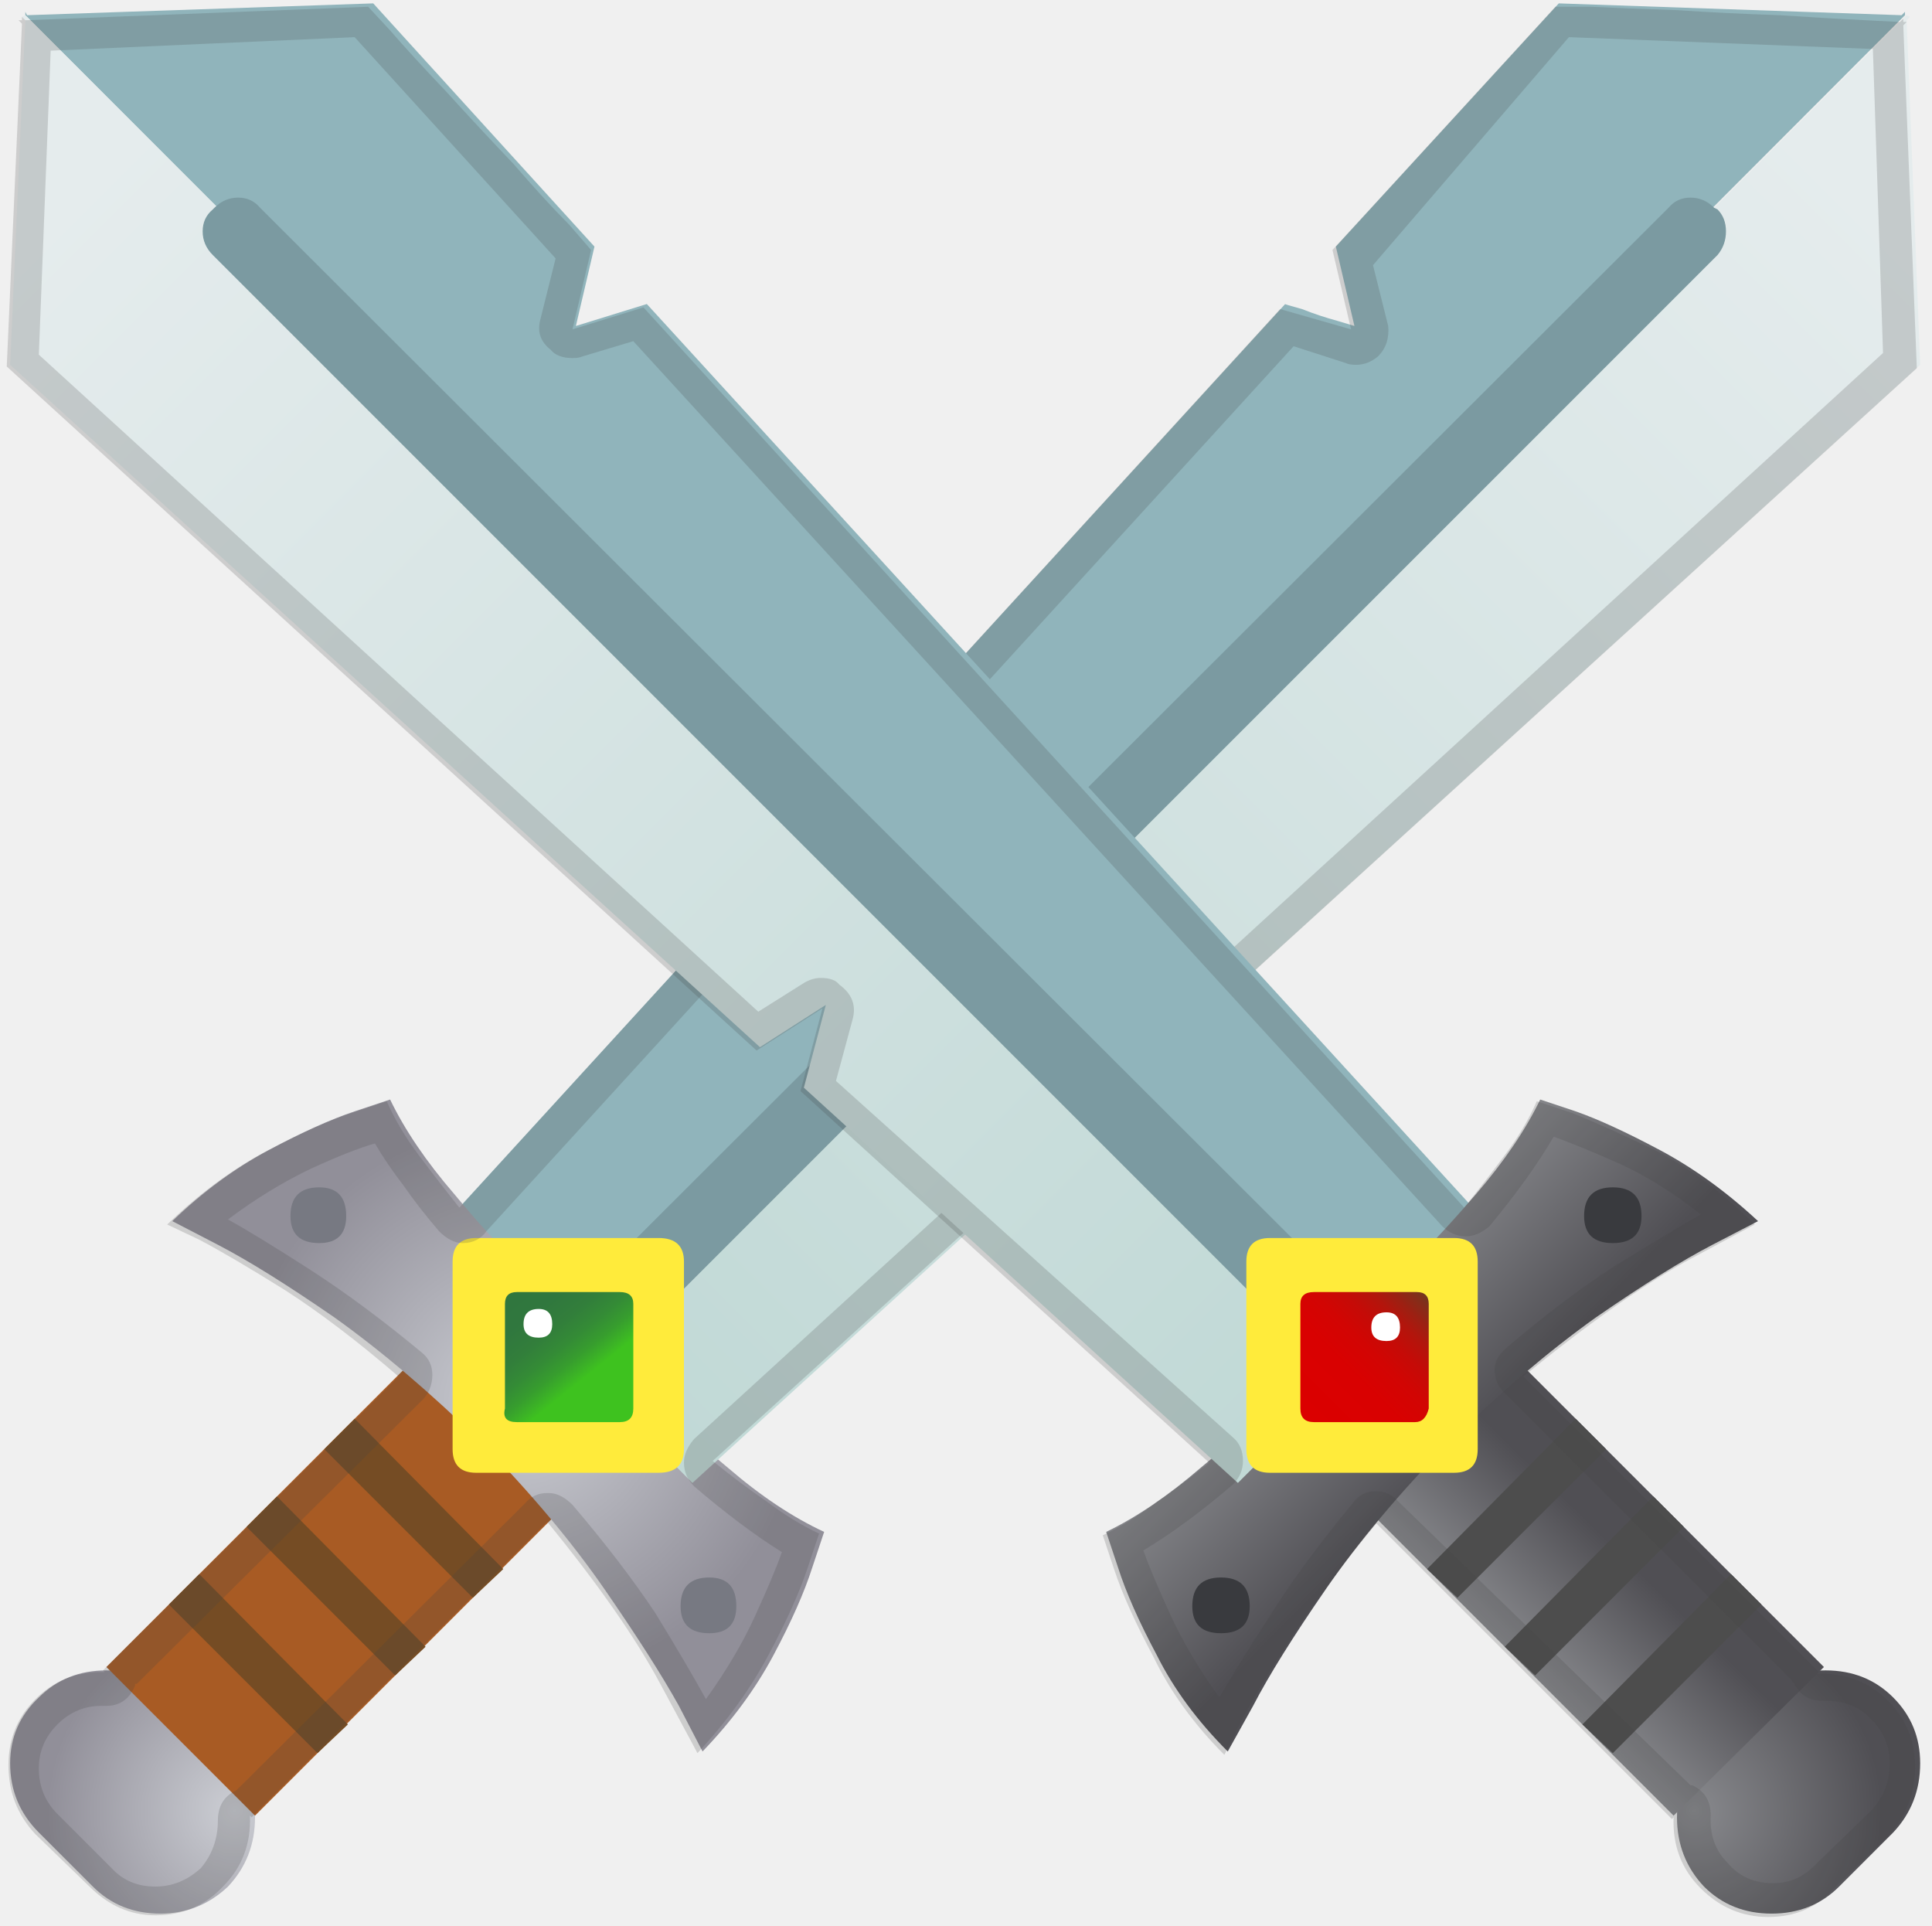
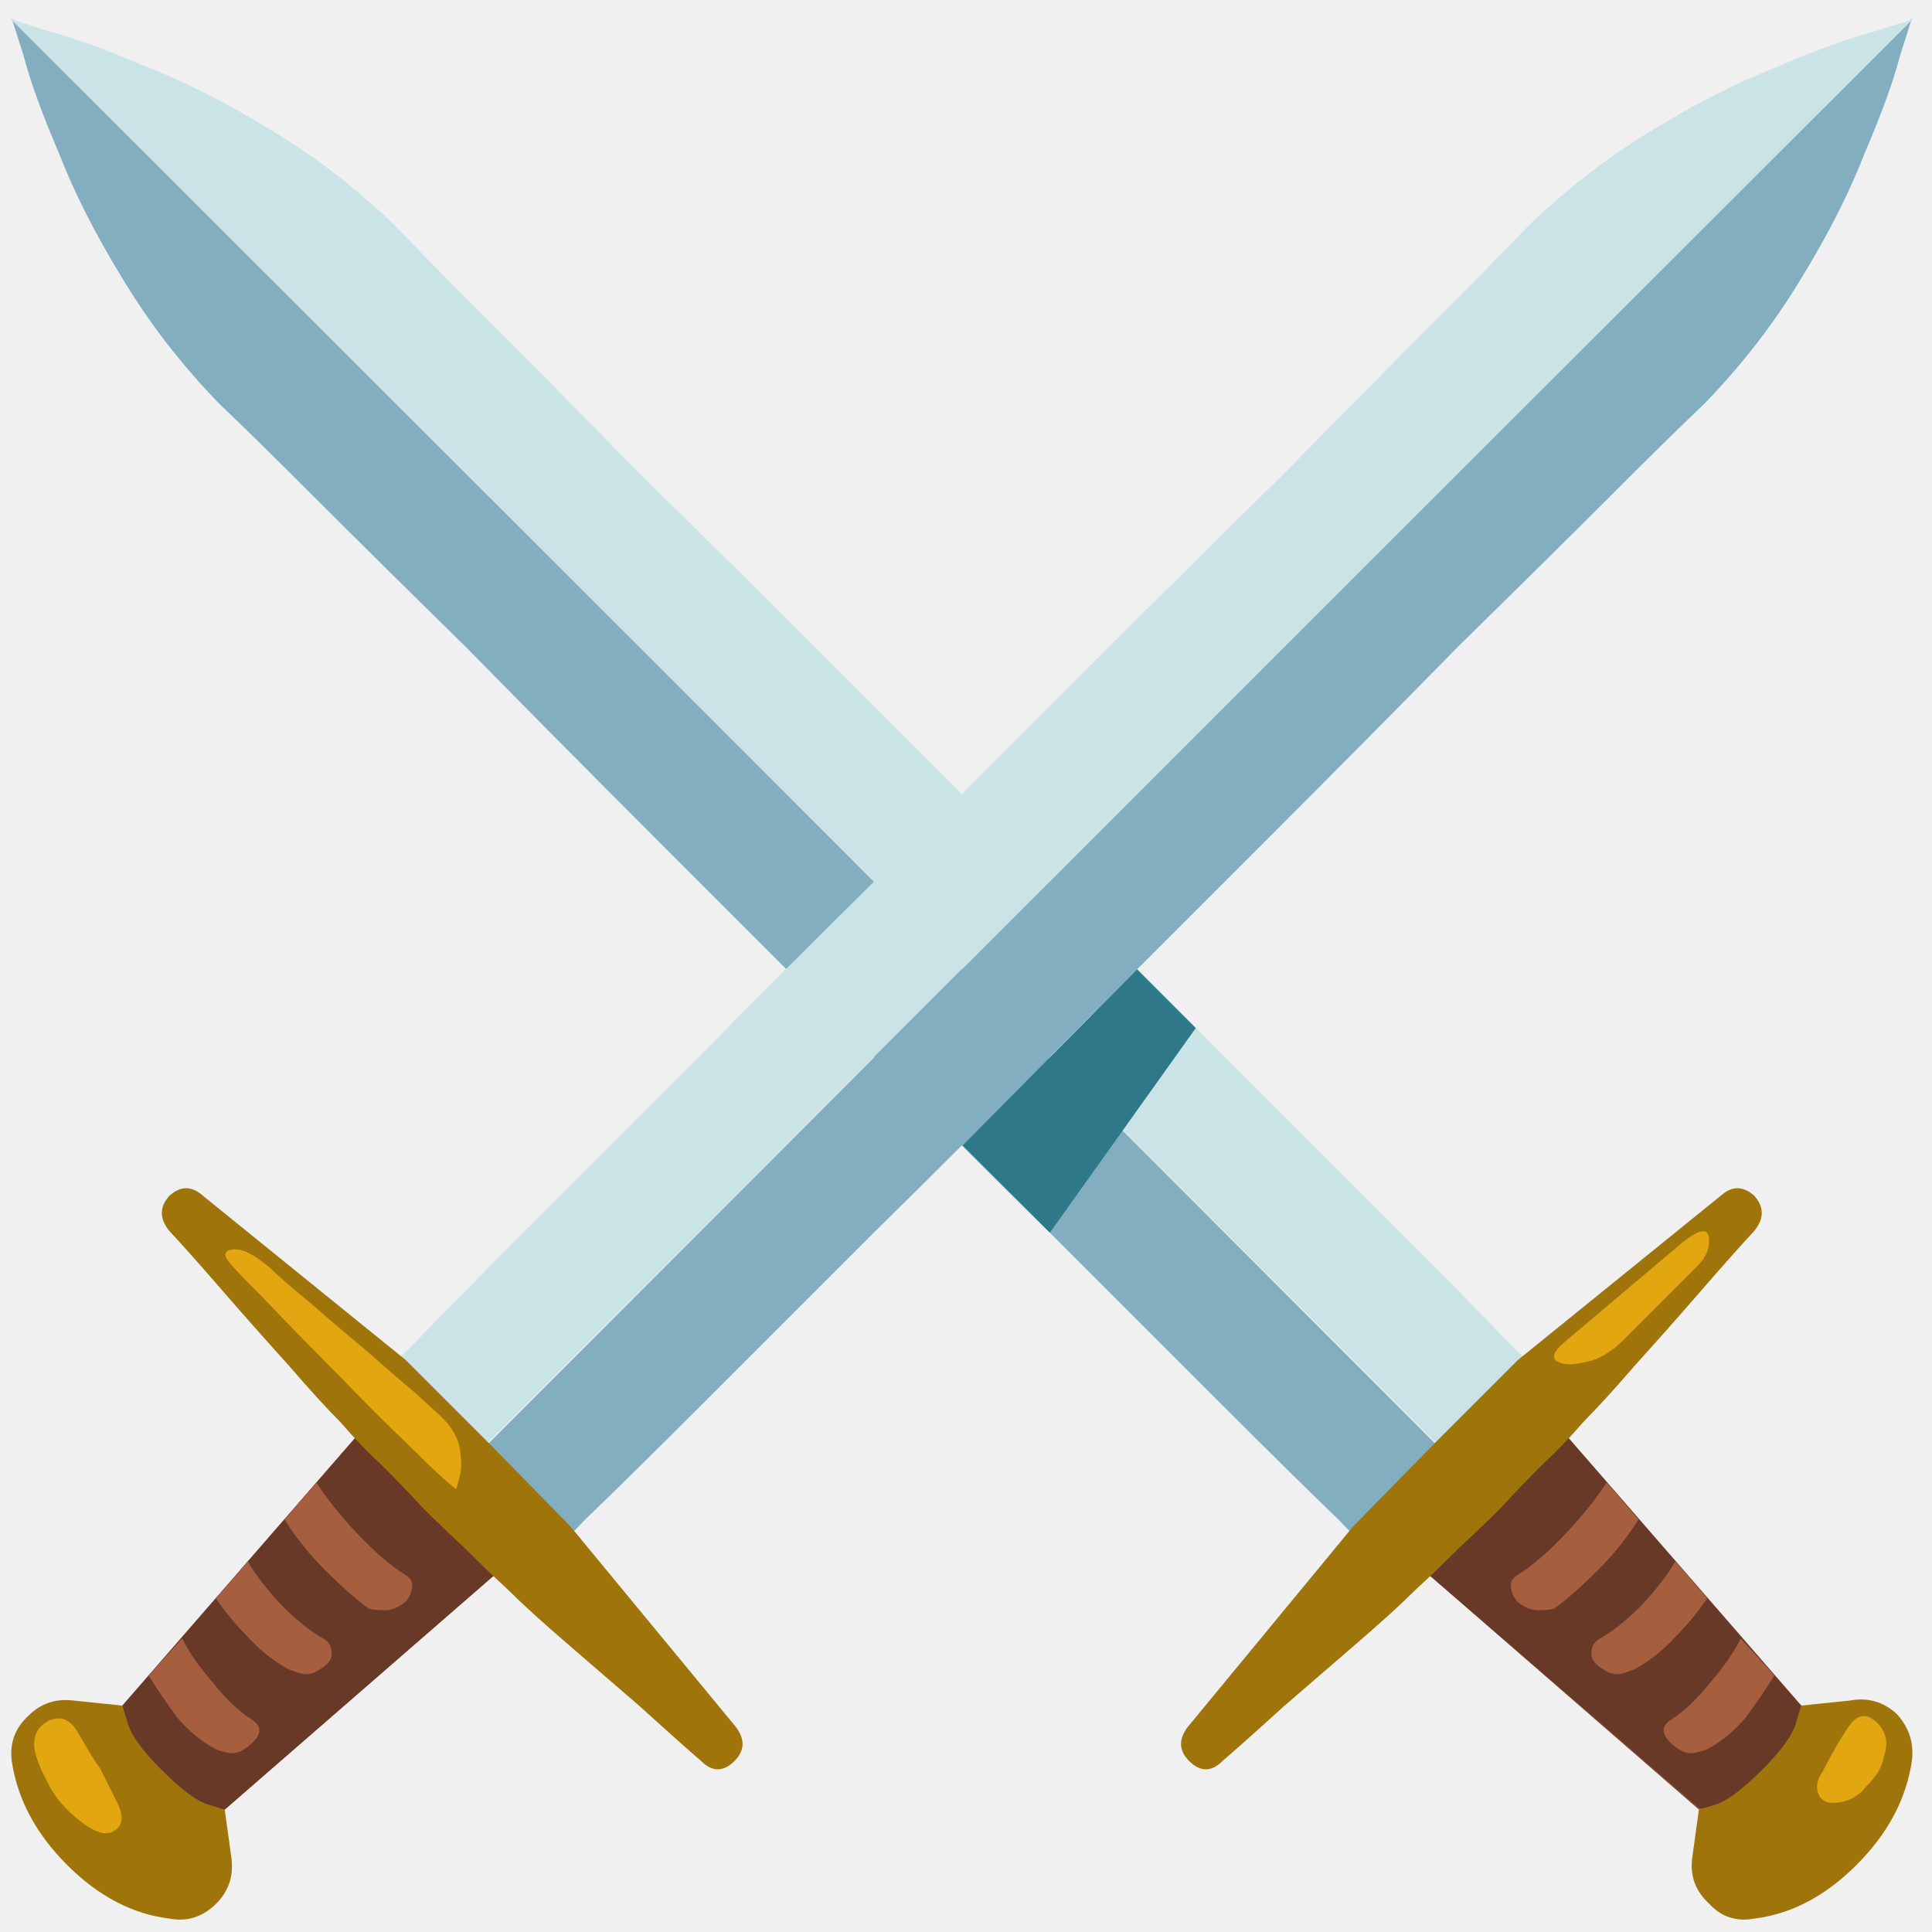
- <svg xmlns="http://www.w3.org/2000/svg" width="286" height="285" preserveAspectRatio="xMinYMin slice" viewBox="17 -55 286 285" version="1.1">
-   <defs>
-     <radialGradient id="gradient_0" spreadMethod="pad" gradientUnits="userSpaceOnUse" fx="-254" fy="39" fr="0" cx="-254" cy="39" r="111" gradientTransform="matrix(-0.7071,0.7071,0.7071,0.7071,0,0)">
-       <stop offset="0%" stop-color="#CCCED4" />
-       <stop offset="100%" stop-color="#918F99" />
-     </radialGradient>
-     <radialGradient id="gradient_1" spreadMethod="pad" gradientUnits="userSpaceOnUse" fx="-203" fy="330" fr="0" cx="-203" cy="330" r="165" gradientTransform="matrix(-0.7071,0.7071,0.7071,0.7071,0,0)">
-       <stop offset="0%" stop-color="#CCCED4" />
-       <stop offset="100%" stop-color="#918F99" />
-     </radialGradient>
-     <linearGradient id="gradient_2" spreadMethod="pad" gradientUnits="userSpaceOnUse" x1="1184" y1="791" x2="425.5" y2="32.5">
-       <stop offset="0%" stop-color="#E5ECED" />
-       <stop offset="100%" stop-color="#BFD8D5" />
-     </linearGradient>
-     <linearGradient id="gradient_3" spreadMethod="pad" gradientUnits="userSpaceOnUse" x1="362" y1="170" x2="414.608" y2="104.488">
-       <stop offset="0%" stop-color="#30753F" />
-       <stop offset="41%" stop-color="#30773E" />
-       <stop offset="59%" stop-color="#327E3B" />
-       <stop offset="73%" stop-color="#348B36" />
-       <stop offset="85%" stop-color="#379D2E" />
-       <stop offset="95%" stop-color="#3CB525" />
-       <stop offset="100%" stop-color="#3EC21F" />
-     </linearGradient>
-     <radialGradient id="gradient_4" spreadMethod="pad" gradientUnits="userSpaceOnUse" fx="650" fy="-865" fr="0" cx="650" cy="-865" r="111" gradientTransform="matrix(0.7071,0.7071,-0.7071,0.7071,0,0)">
-       <stop offset="0%" stop-color="#88898D" />
-       <stop offset="100%" stop-color="#504F54" />
-     </radialGradient>
-     <linearGradient id="gradient_5" spreadMethod="pad" gradientUnits="userSpaceOnUse" x1="967" y1="-63" x2="1028.492" y2="-0.5">
-       <stop offset="0%" stop-color="#88898D" />
-       <stop offset="100%" stop-color="#504F54" />
-     </linearGradient>
-     <linearGradient id="gradient_6" spreadMethod="pad" gradientUnits="userSpaceOnUse" x1="847" y1="145" x2="931.5" y2="61.506">
-       <stop offset="0%" stop-color="#88898D" />
-       <stop offset="100%" stop-color="#504F54" />
-     </linearGradient>
-     <linearGradient id="gradient_7" spreadMethod="pad" gradientUnits="userSpaceOnUse" x1="95" y1="791" x2="852.5" y2="32.501">
-       <stop offset="0%" stop-color="#E5ECED" />
-       <stop offset="100%" stop-color="#BFD8D5" />
-     </linearGradient>
-     <linearGradient id="gradient_8" spreadMethod="pad" gradientUnits="userSpaceOnUse" x1="839" y1="81" x2="911.5" y2="153.5">
-       <stop offset="0%" stop-color="#DB0000" />
-       <stop offset="38%" stop-color="#D90101" />
-       <stop offset="55%" stop-color="#D20503" />
-       <stop offset="68%" stop-color="#C50B07" />
-       <stop offset="79%" stop-color="#B3150C" />
-       <stop offset="88%" stop-color="#9B2113" />
-       <stop offset="97%" stop-color="#7F301B" />
-       <stop offset="100%" stop-color="#72361F" />
-     </linearGradient>
-   </defs>
-   <path d="M91,-165 q-17,17 -17,41 q0,23 17,39 q16,16 40,16 q23,0 40,-16 l32,-32 q16,-16 16,-39 q0,-24 -16,-41 q-17,-16 -40,-16 q-24,0 -40,16 l-32,32 Z" fill="url(#gradient_0)" transform="matrix(0.25,0,0,-0.25,0,175)" />
-   <path d="M131,-67 l88,-88 l185,185 l-88,88 l-185,-185 Z" fill="#A85B24" transform="matrix(0.25,0,0,-0.25,0,175)" />
-   <path d="M870,727 q0,0 -10,3 q-11,3 -21,7 q-11,3 -10,3 l-501,-548 l75,-75 l793,794 v2 l-2,-2 l-203,7 l-132,-144 l11,-47 Z" fill="#90B4BB" transform="matrix(0.25,0,0,-0.25,0,175)" />
-   <path d="M170,197 q0,0 27,-14 q27,-14 69,-43 q42,-30 87,-74 q44,-45 73,-87 q29,-42 44,-69 q14,-27 14,-27 q26,27 42,57 q16,30 23,52 q7,21 7,21 q-28,13 -57,38 q-29,24 -51,47 q-22,23 -29,31 q0,0 0,1 q-1,0 -2,1 q-1,0 -1,1 q-1,1 -1,1 q-8,7 -31,29 q-23,22 -47,51 q-25,29 -38,56 q0,0 -21,-7 q-21,-7 -51,-23 q-30,-16 -57,-42 Z" fill="url(#gradient_1)" transform="matrix(0.25,0,0,-0.25,0,175)" />
-   <path d="M1199,910 l-2,1 l-794,-794 l75,-75 l257,234 l-13,49 l39,-25 l444,404 l-8,204 l2,2 Z" fill="url(#gradient_2)" transform="matrix(0.25,0,0,-0.25,0,175)" />
-   <path d="M436,151 q-6,6 -6,14 q0,8 6,13 l620,619 q5,6 13,6 q8,0 14,-6 l2,-1 q5,-5 5,-13 q0,-8 -5,-14 l-620,-620 q-6,-5 -14,-5 q-8,0 -13,5 l-2,2 Z" fill="#7B9AA1" transform="matrix(0.25,0,0,-0.25,0,175)" />
-   <path d="M350,48 q-14,0 -14,14 v111 q0,14 14,14 h108 q15,0 15,-14 v-111 q0,-14 -15,-14 h-108 Z" fill="#FFEB3B" transform="matrix(0.25,0,0,-0.25,0,175)" />
-   <path d="M374,78 q-9,0 -7,8 v62 q0,7 7,7 h61 q8,0 8,-7 v-62 q0,-8 -8,-8 h-61 Z" fill="url(#gradient_3)" transform="matrix(0.25,0,0,-0.25,0,175)" />
-   <path d="M504,-31 q0,17 -16,17 q-17,0 -17,-17 q0,-16 17,-16 q16,0 16,16 Z M273,200 q0,17 -16,17 q-17,0 -17,-17 q0,-16 17,-16 q16,0 16,16 Z" fill="#777982" transform="matrix(0.25,0,0,-0.25,0,175)" />
-   <path d="M348,-26 l18,17 l-88,89 l-18,-18 l88,-88 Z M302,-72 l18,17 l-88,89 l-18,-18 l88,-88 Z M256,-118 l18,17 l-88,89 l-18,-18 l88,-88 Z" fill="#754C24" transform="matrix(0.25,0,0,-0.25,0,175)" />
-   <path d="M997,898 l-116,-135 l9,-36 q1,-11 -6,-18 q-6,-5 -13,-5 q-4,0 -6,1 l-31,10 l-478,-524 q-5,-7 -14,-7 q-7,0 -14,7 q-12,14 -21,27 q-10,13 -17,25 q-14,-4 -38,-15 q-25,-12 -49,-30 q18,-10 49,-30 q31,-20 66,-49 q6,-5 6,-13 q0,-8 -5,-14 l-170,-169 q-1,0 -1,0 q0,-1 0,-1 q-5,-12 -17,-12 h-1 h-2 q-15,0 -26,-11 q-11,-11 -11,-26 q0,-16 11,-27 l32,-32 q10,-11 26,-11 q15,0 27,11 q10,12 10,28 q0,13 11,18 q0,0 1,1 l170,169 q5,6 13,6 h1 q7,0 14,-7 q29,-34 49,-64 q19,-31 30,-51 q18,25 29,49 q11,24 16,38 q-24,15 -52,39 q-6,6 -6,14 q0,7 6,14 l233,213 l-11,37 q-1,13 8,20 q5,4 11,4 q6,0 10,-3 l28,-17 l425,389 l-6,180 l-180,7 Z M989,916 q0,0 21,0 q20,-1 51,-2 q30,-2 61,-3 q30,-2 51,-3 q20,-1 20,-1 l2,2 v-2 h2 l-2,-2 l8,-203 l-444,-404 l-39,24 l12,-47 l-242,-220 q16,-13 32,-24 q16,-12 31,-19 q0,0 -7,-21 q-7,-21 -23,-51 q-16,-30 -42,-58 q0,0 -22,41 q-22,41 -67,96 l-175,-175 l-1,1 q1,-25 -16,-42 q-16,-17 -40,-17 q-22,0 -39,17 l-32,31 q-16,17 -16,41 q0,23 16,39 q16,16 39,16 h2 l-1,1 l175,174 q-36,31 -67,51 q-32,20 -51,30 q-19,9 -19,9 q28,27 58,43 q30,16 51,23 q21,7 21,7 q7,-16 19,-32 q12,-16 24,-31 l486,532 l42,-12 l-11,47 l132,144 Z" fill="#424242" fill-opacity="0.2" transform="matrix(0.25,0,0,-0.25,0,175)" />
-   <path d="M1189,-165 q16,17 16,41 q0,23 -16,39 q-16,16 -40,16 q-24,0 -40,-16 l-32,-32 q-16,-16 -16,-39 q0,-24 16,-41 q16,-16 40,-16 q24,0 40,16 l32,32 Z" fill="url(#gradient_4)" transform="matrix(0.25,0,0,-0.25,0,175)" />
-   <path d="M1148,-67 l-185,185 l-88,-89 l184,-184 l89,88 Z" fill="url(#gradient_5)" transform="matrix(0.25,0,0,-0.25,0,175)" />
-   <path d="M409,727 l42,13 l501,-548 l-75,-75 l-794,794 v2 l1,-2 l205,7 l131,-144 l-11,-47 Z" fill="#90B4BB" transform="matrix(0.25,0,0,-0.25,0,175)" />
-   <path d="M1109,197 q0,0 -27,-14 q-27,-14 -69,-43 q-42,-30 -87,-74 q-44,-45 -73,-87 q-29,-42 -43,-69 q-15,-27 -15,-27 q-27,27 -42,57 q-16,30 -23,52 q-7,21 -7,21 q27,13 56,38 q29,24 52,47 q22,23 29,31 q0,0 1,1 q0,0 1,1 q0,0 1,1 q0,1 0,1 q8,7 31,29 q23,22 48,51 q25,29 38,56 q0,0 21,-7 q20,-7 50,-23 q30,-16 58,-42 Z" fill="url(#gradient_6)" transform="matrix(0.25,0,0,-0.25,0,175)" />
-   <path d="M81,910 l2,1 l793,-794 l-75,-75 l-257,234 l13,49 l-39,-25 l-444,404 l9,204 l-2,2 Z" fill="url(#gradient_7)" transform="matrix(0.25,0,0,-0.25,0,175)" />
-   <path d="M843,151 q5,6 5,14 q0,8 -6,13 l-620,619 q-5,6 -13,6 q-8,0 -14,-6 l-1,-1 q-6,-5 -6,-13 q0,-8 6,-14 l620,-620 q5,-5 13,-5 q8,0 14,5 l2,2 Z" fill="#7B9AA1" transform="matrix(0.25,0,0,-0.25,0,175)" />
-   <path d="M929,48 q14,0 14,14 v111 q0,14 -14,14 h-109 q-14,0 -14,-14 v-111 q0,-14 14,-14 h109 Z" fill="#FFEB3B" transform="matrix(0.25,0,0,-0.25,0,175)" />
-   <path d="M906,78 q6,0 8,8 v62 q0,7 -7,7 h-61 q-8,0 -8,-7 v-62 q0,-8 8,-8 h60 Z" fill="url(#gradient_8)" transform="matrix(0.25,0,0,-0.25,0,175)" />
-   <path d="M808,-31 q0,17 -17,17 q-17,0 -17,-17 q0,-16 17,-16 q17,0 17,16 Z M1040,200 q0,17 -17,17 q-17,0 -17,-17 q0,-16 17,-16 q17,0 17,16 Z" fill="#393A3E" transform="matrix(0.25,0,0,-0.25,0,175)" />
-   <path d="M1019,62 l-18,18 l-88,-89 l18,-17 l88,88 Z M1065,16 l-18,18 l-88,-89 l18,-17 l88,88 Z M1111,-30 l-18,18 l-88,-89 l18,-17 l88,88 Z" fill="#4D4D4D" transform="matrix(0.25,0,0,-0.25,0,175)" />
-   <path d="M278,898 l-180,-8 l-7,-180 l426,-389 l27,17 q5,3 10,3 q8,0 11,-4 q11,-8 8,-20 l-10,-37 l235,-211 q6,-5 6,-14 q0,-8 -6,-14 q-28,-24 -53,-39 q5,-14 16,-38 q11,-24 29,-49 q11,19 31,50 q19,30 48,65 q5,7 13,7 h1 q8,0 13,-6 l173,-168 q0,0 1,0 q11,-5 11,-18 q-1,-17 10,-28 q10,-12 27,-12 q15,0 26,12 l32,31 q11,12 11,28 q0,15 -11,26 q-10,11 -27,11 h-1 h-1 q-12,0 -17,11 q-1,0 -1,1 l-170,170 q-6,6 -6,14 q0,7 7,13 q34,29 65,49 q31,19 50,30 q-24,19 -48,30 q-25,11 -39,16 q-14,-24 -38,-53 q-7,-6 -14,-6 q-8,0 -14,6 l-479,524 l-30,-9 q-2,-1 -6,-1 q-9,0 -13,5 q-9,7 -6,18 l9,36 l-119,131 Z M286,916 q0,0 13,-14 q13,-15 33,-36 q20,-22 40,-43 q19,-22 33,-36 q13,-15 13,-15 l-11,-47 l42,13 l486,-533 q12,15 24,31 q12,16 19,32 q0,0 21,-7 q20,-8 51,-23 q30,-16 57,-43 q0,0 -41,-22 q-41,-23 -96,-68 l175,-175 l-1,-1 h3 q23,0 39,-16 q16,-16 16,-39 q0,-24 -16,-41 l-32,-31 q-15,-17 -39,-17 q-23,0 -40,17 q-17,17 -16,42 l-1,-1 l-175,175 q-30,-36 -50,-67 q-20,-31 -30,-50 q-10,-20 -10,-20 q-27,27 -42,58 q-16,30 -23,51 q-7,21 -7,21 q15,7 31,19 q16,11 32,24 l-242,220 l13,49 l-39,-25 l-444,405 l9,203 l-2,2 h2 v2 l2,-2 l203,8 Z" fill="#424242" fill-opacity="0.2" transform="matrix(0.25,0,0,-0.25,0,175)" />
-   <path d="M897,134 q0,9 -8,9 q-9,0 -9,-9 q0,-8 9,-8 q8,0 8,8 Z M395,136 q0,9 -8,9 q-9,0 -9,-9 q0,-8 9,-8 q8,0 8,8 Z" fill="#FFFFFF" transform="matrix(0.25,0,0,-0.25,0,175)" />
+ <svg xmlns="http://www.w3.org/2000/svg" width="288" height="288" preserveAspectRatio="xMinYMin slice" viewBox="16 -56 288 288" version="1.1">
+   <path d="M195,687 q18,-17 56,-55 q38,-38 91,-90 q52,-53 112,-113 q60,-60 121,-121 q61,-62 117,-117 q56,-56 100,-100 q44,-44 70,-69 q25,-26 25,-26 l52,52 l-868,869 q0,0 7,-22 q6,-23 21,-58 q14,-36 38,-75 q24,-40 58,-75 Z" fill="#82AEC0" transform="matrix(0.25,0,0,-0.25,0,176)" />
+   <path d="M195,687 q18,-17 56,-55 q38,-38 91,-90 q52,-53 112,-113 q60,-60 121,-121 q61,-62 117,-117 q56,-56 100,-100 q44,-44 70,-69 q25,-26 25,-26 l52,52 l-868,869 q0,0 7,-22 q6,-23 21,-58 q14,-36 38,-75 q24,-40 58,-75 Z" fill="#C9E3E6" transform="matrix(0,0.25,-0.25,0,246.875,-70.875)" />
+   <path d="M957,31 l-41,-42 l161,-140 l46,15 l15,47 l-140,161 l-41,-41 Z" fill="#874D36" transform="matrix(0.25,0,0,-0.25,0,176)" />
+   <path d="M957,31 l-41,-42 l161,-139 q0,0 6,-2 q5,-3 16,0 q10,2 24,16 q14,15 17,25 q3,10 1,16 q-3,6 -3,6 l-140,161 l-41,-41 Z" fill="#693928" transform="matrix(0.25,0,0,-0.25,0,176)" />
+   <path d="M1082,-115 q13,7 23,19 q9,12 17,25 l-20,22 q-6,-12 -18,-26 q-12,-15 -23,-22 q-10,-6 0,-15 q8,-7 14,-5 q5,1 7,2 Z" fill="#A65F3E" transform="matrix(0.25,0,0,-0.25,0,176)" />
+   <path d="M1041,-66 q12,7 22,18 q10,10 19,23 l-19,22 q-7,-12 -20,-26 q-14,-14 -25,-20 q-5,-3 -5,-8 q-1,-6 8,-11 q6,-4 13,-1 q6,2 7,3 Z" fill="#A65F3E" transform="matrix(0.25,0,0,-0.25,0,176)" />
+   <path d="M991,-31 q11,8 26,23 q14,14 24,30 l-19,22 q-9,-14 -24,-30 q-16,-17 -29,-25 q-5,-3 -4,-8 q1,-6 5,-9 q7,-5 13,-4 q6,0 8,1 Z" fill="#A65F3E" transform="matrix(0.25,0,0,-0.25,0,176)" />
+   <path d="M1073,-180 q-2,-16 10,-27 q11,-12 27,-9 q33,4 61,32 q28,28 33,62 q2,16 -9,28 q-12,11 -28,8 l-29,-3 q0,0 -3,-10 q-3,-11 -20,-28 q-18,-18 -28,-21 q-10,-3 -10,-3 l-4,-29 Z" fill="#9E740B" transform="matrix(0.25,0,0,-0.25,0,176)" />
+   <path d="M772,-102 q-8,-11 1,-20 q10,-10 20,0 q15,13 37,33 q22,19 44,38 q22,19 34,31 q13,12 26,25 q13,12 25,24 q11,12 24,25 q13,12 25,26 q12,12 31,34 q19,21 39,44 q19,22 32,36 q9,11 0,21 q-10,9 -20,0 l-121,-98 l-49,-49 l-49,-50 l-99,-120 Z" fill="#9E740B" transform="matrix(0.25,0,0,-0.25,0,176)" />
+   <path d="M195,687 q18,-17 56,-55 q38,-38 91,-90 q52,-53 112,-113 q60,-60 121,-121 q61,-62 117,-117 q56,-56 100,-100 q44,-44 70,-69 q25,-26 25,-26 l52,52 l-868,869 q0,0 7,-22 q6,-23 21,-58 q14,-36 38,-75 q24,-40 58,-75 Z" fill="#82AEC0" transform="matrix(-0.25,0,0,-0.25,318.75,176)" />
+   <path d="M195,687 q18,-17 56,-55 q38,-38 91,-90 q52,-53 112,-113 q60,-60 121,-121 q61,-62 117,-117 q56,-56 100,-100 q44,-44 70,-69 q25,-26 25,-26 l52,52 l-868,869 q0,0 7,-22 q6,-23 21,-58 q14,-36 38,-75 q24,-40 58,-75 Z" fill="#C9E3E6" transform="matrix(0,0.25,0.25,0,71.875,-70.875)" />
+   <path d="M957,31 l-41,-42 l161,-140 l46,15 l15,47 l-140,161 l-41,-41 Z" fill="#874D36" transform="matrix(-0.25,0,0,-0.25,318.75,176)" />
+   <path d="M318,31 l41,-42 l-161,-140 q0,0 -5,-2 q-6,-2 -16,1 q-11,2 -25,16 q-15,15 -17,26 q-3,10 0,16 q2,5 2,5 l140,161 l41,-41 Z" fill="#693928" transform="matrix(0.25,0,0,-0.25,0,176)" />
+   <path d="M202,-180 q2,-16 -9,-27 q-12,-12 -28,-9 q-33,4 -61,32 q-28,28 -33,62 q-2,16 10,27 q11,11 27,9 l29,-3 q0,0 3,-10 q3,-11 20,-28 q18,-18 28,-21 q10,-3 10,-3 l4,-29 Z" fill="#9E740B" transform="matrix(0.25,0,0,-0.25,0,176)" />
+   <path d="M772,-102 q-8,-11 1,-20 q10,-10 20,0 q15,13 37,33 q22,19 44,38 q22,19 34,31 q13,12 26,25 q13,12 25,24 q11,12 24,25 q13,12 25,26 q12,12 31,34 q19,21 39,44 q19,22 32,36 q9,11 0,21 q-10,9 -20,0 l-121,-98 l-49,-49 l-49,-50 l-99,-120 Z" fill="#9E740B" transform="matrix(-0.25,0,0,-0.25,318.75,176)" />
+   <path d="M85,-117 q-3,13 8,19 q11,5 18,-8 q8,-14 13,-21 q4,-8 9,-18 q7,-13 0,-18 q-7,-6 -21,5 q-13,10 -19,22 q-6,11 -8,19 Z" fill="#E2A610" transform="matrix(0.25,0,0,-0.25,0,176)" />
+   <path d="M201,175 q3,-4 21,-22 q18,-19 42,-43 q23,-24 44,-44 q20,-20 28,-26 q0,0 2,7 q2,7 0,18 q-2,11 -15,22 q0,0 -12,11 q-12,10 -29,25 q-18,15 -34,29 q-16,13 -23,20 q-14,12 -22,11 q-8,-1 -2,-8 Z" fill="#E2A610" transform="matrix(0.25,0,0,-0.25,0,176)" />
+   <path d="M1082,-115 q13,7 23,19 q9,12 17,25 l-20,22 q-6,-12 -18,-26 q-12,-15 -23,-22 q-10,-6 0,-15 q8,-7 14,-5 q5,1 7,2 Z" fill="#A65F3E" transform="matrix(-0.25,0,0,-0.25,318.6562,176)" />
+   <path d="M1041,-66 q12,7 22,18 q10,10 19,23 l-19,22 q-7,-12 -20,-26 q-14,-14 -25,-20 q-5,-3 -5,-8 q-1,-6 8,-11 q6,-4 13,-1 q6,2 7,3 Z" fill="#A65F3E" transform="matrix(-0.25,0,0,-0.25,318.6797,176)" />
+   <path d="M991,-31 q11,8 26,23 q14,14 24,30 l-19,22 q-9,-14 -24,-30 q-16,-17 -29,-25 q-5,-3 -4,-8 q1,-6 5,-9 q7,-5 13,-4 q6,0 8,1 Z" fill="#A65F3E" transform="matrix(-0.25,0,0,-0.25,318.6555,176)" />
+   <path d="M638,245 l104,105 l35,-35 l-87,-122 l-52,52 Z" fill="#2F7889" transform="matrix(0.25,0,0,-0.25,0,176)" />
+   <path d="M996,127 l71,60 q15,12 16,3 q1,-9 -7,-17 l-44,-44 q-11,-11 -22,-13 q-12,-3 -17,0 q-6,3 3,11 Z" fill="#E2A610" transform="matrix(0.25,0,0,-0.25,0,176)" />
+   <path d="M1151,-128 q4,8 7,13 q2,4 8,13 q7,11 16,4 q9,-8 6,-19 q-2,-9 -5,-13 q-3,-4 -7,-8 q-2,-3 -7,-6 q-6,-3 -12,-3 q-7,0 -9,6 q-2,6 3,13 Z" fill="#E2A610" transform="matrix(0.25,0,0,-0.25,0,176)" />
</svg>
